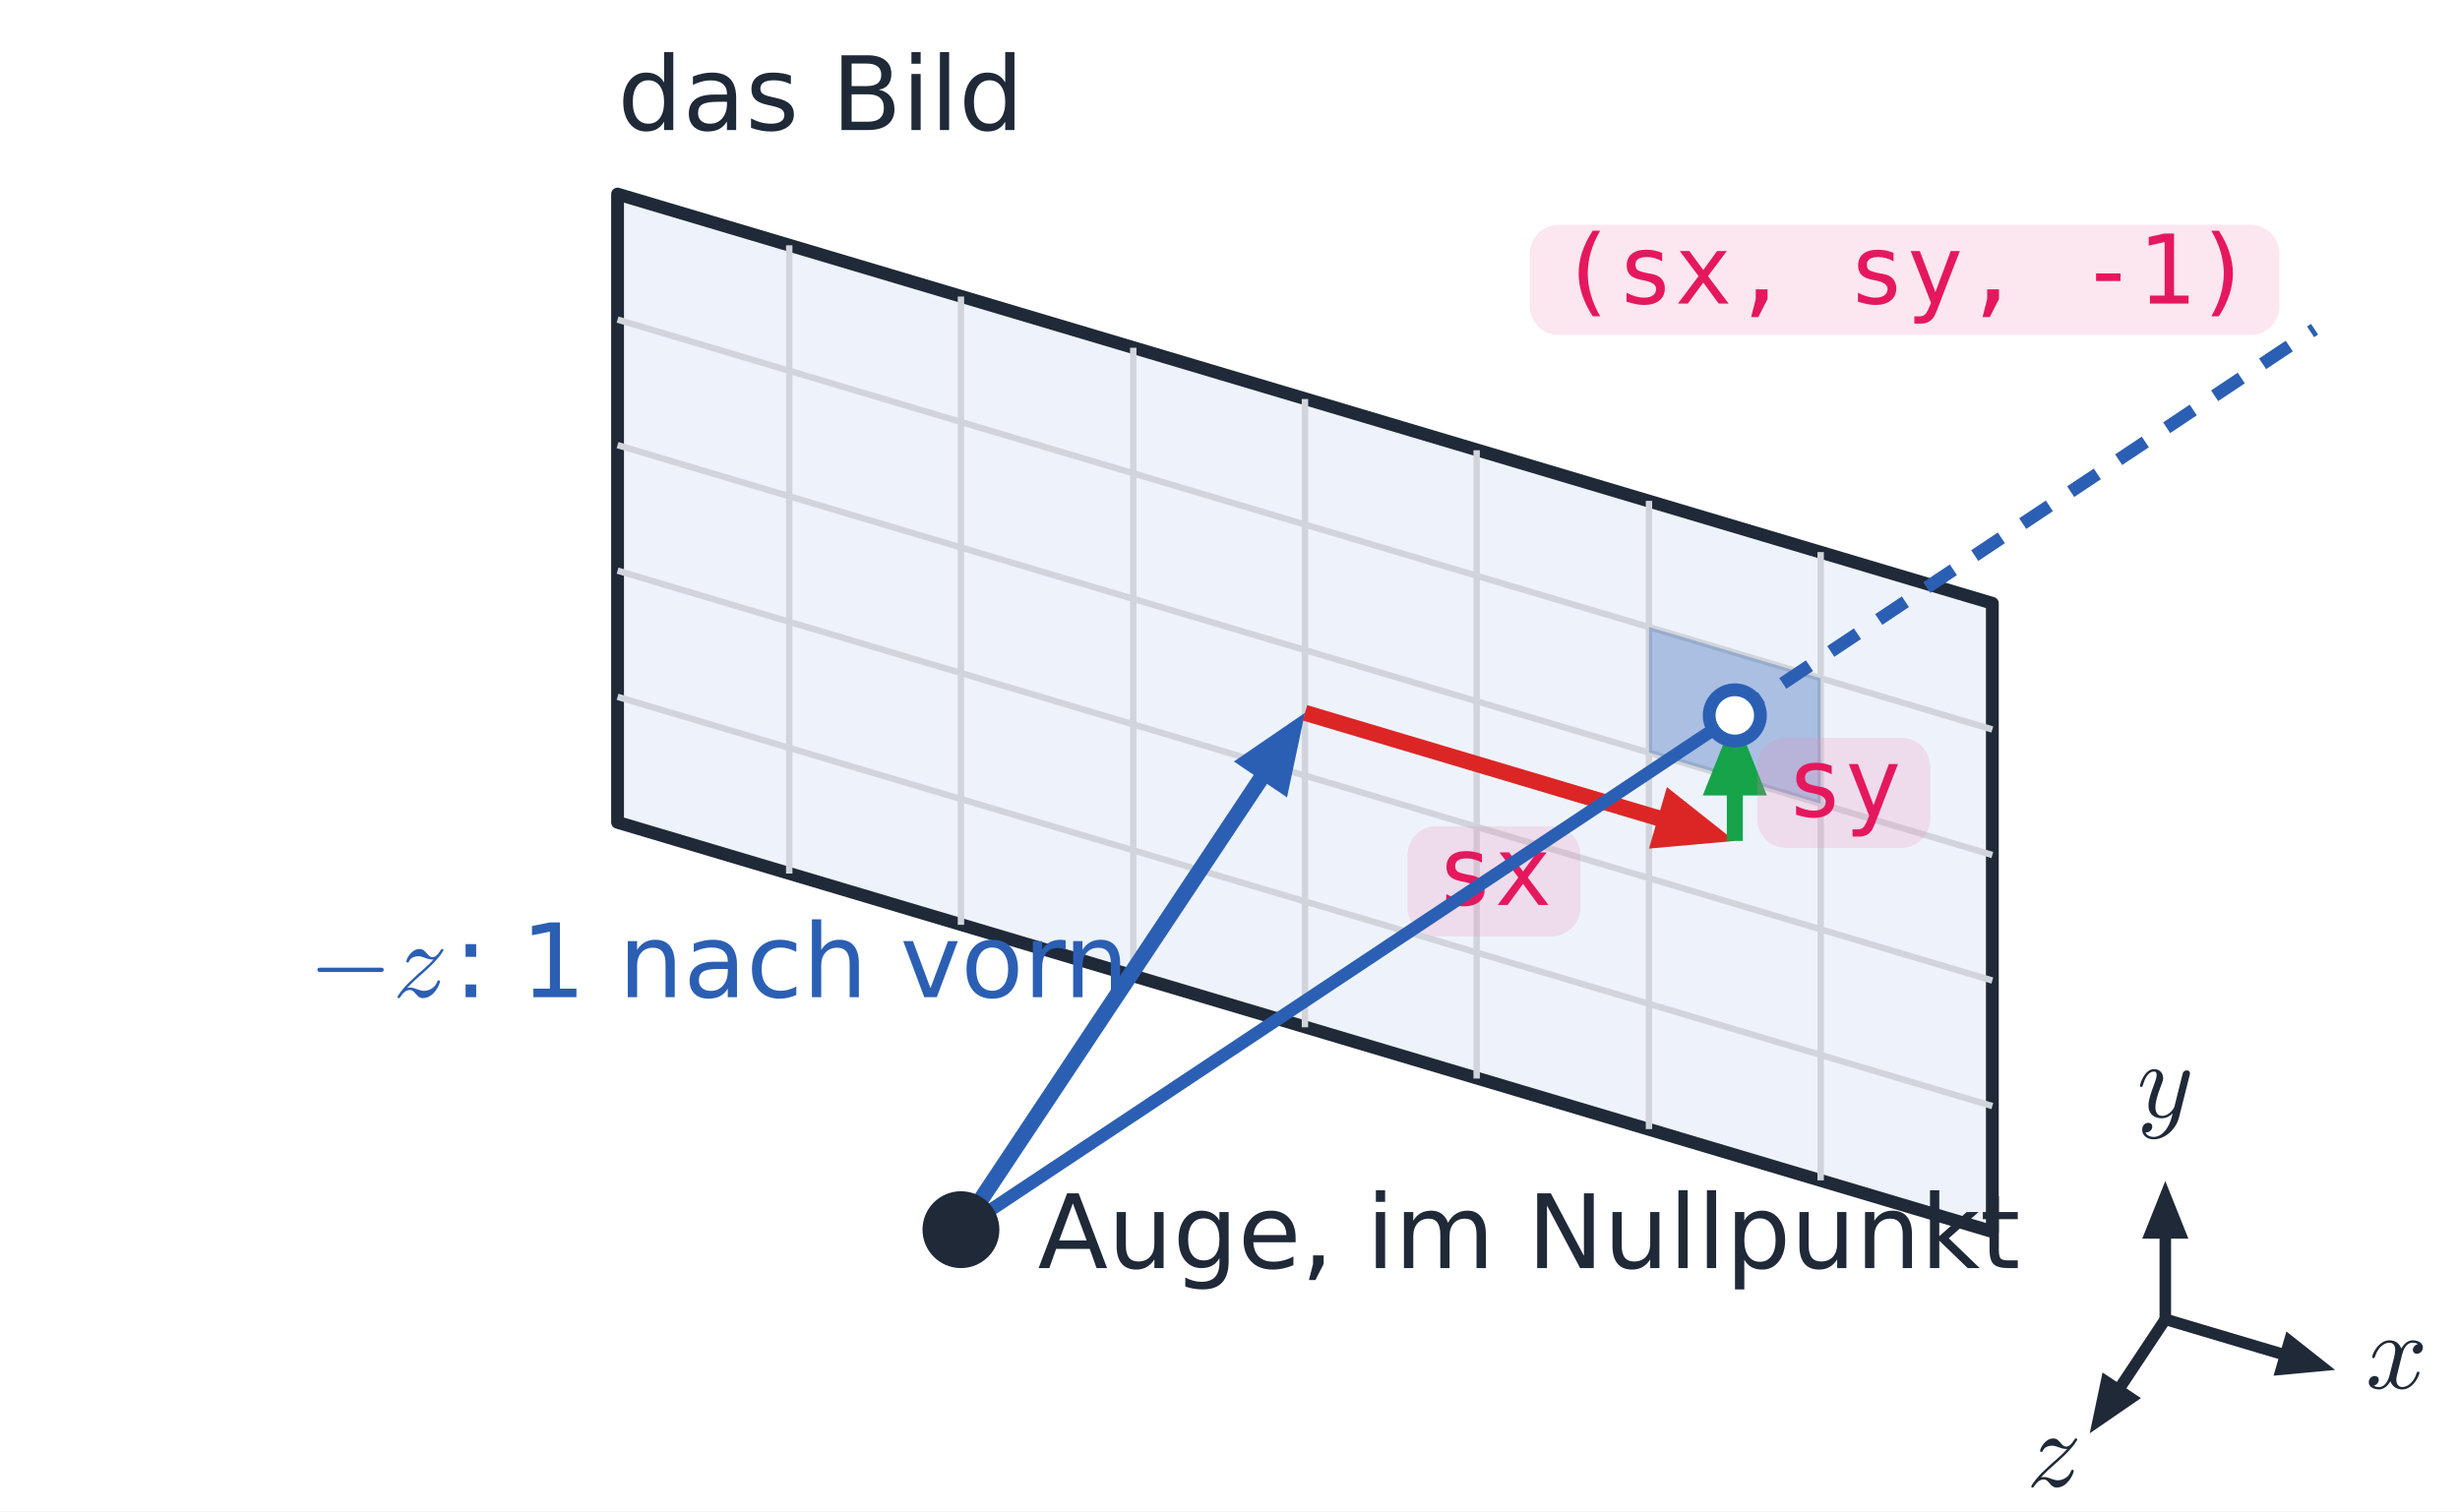
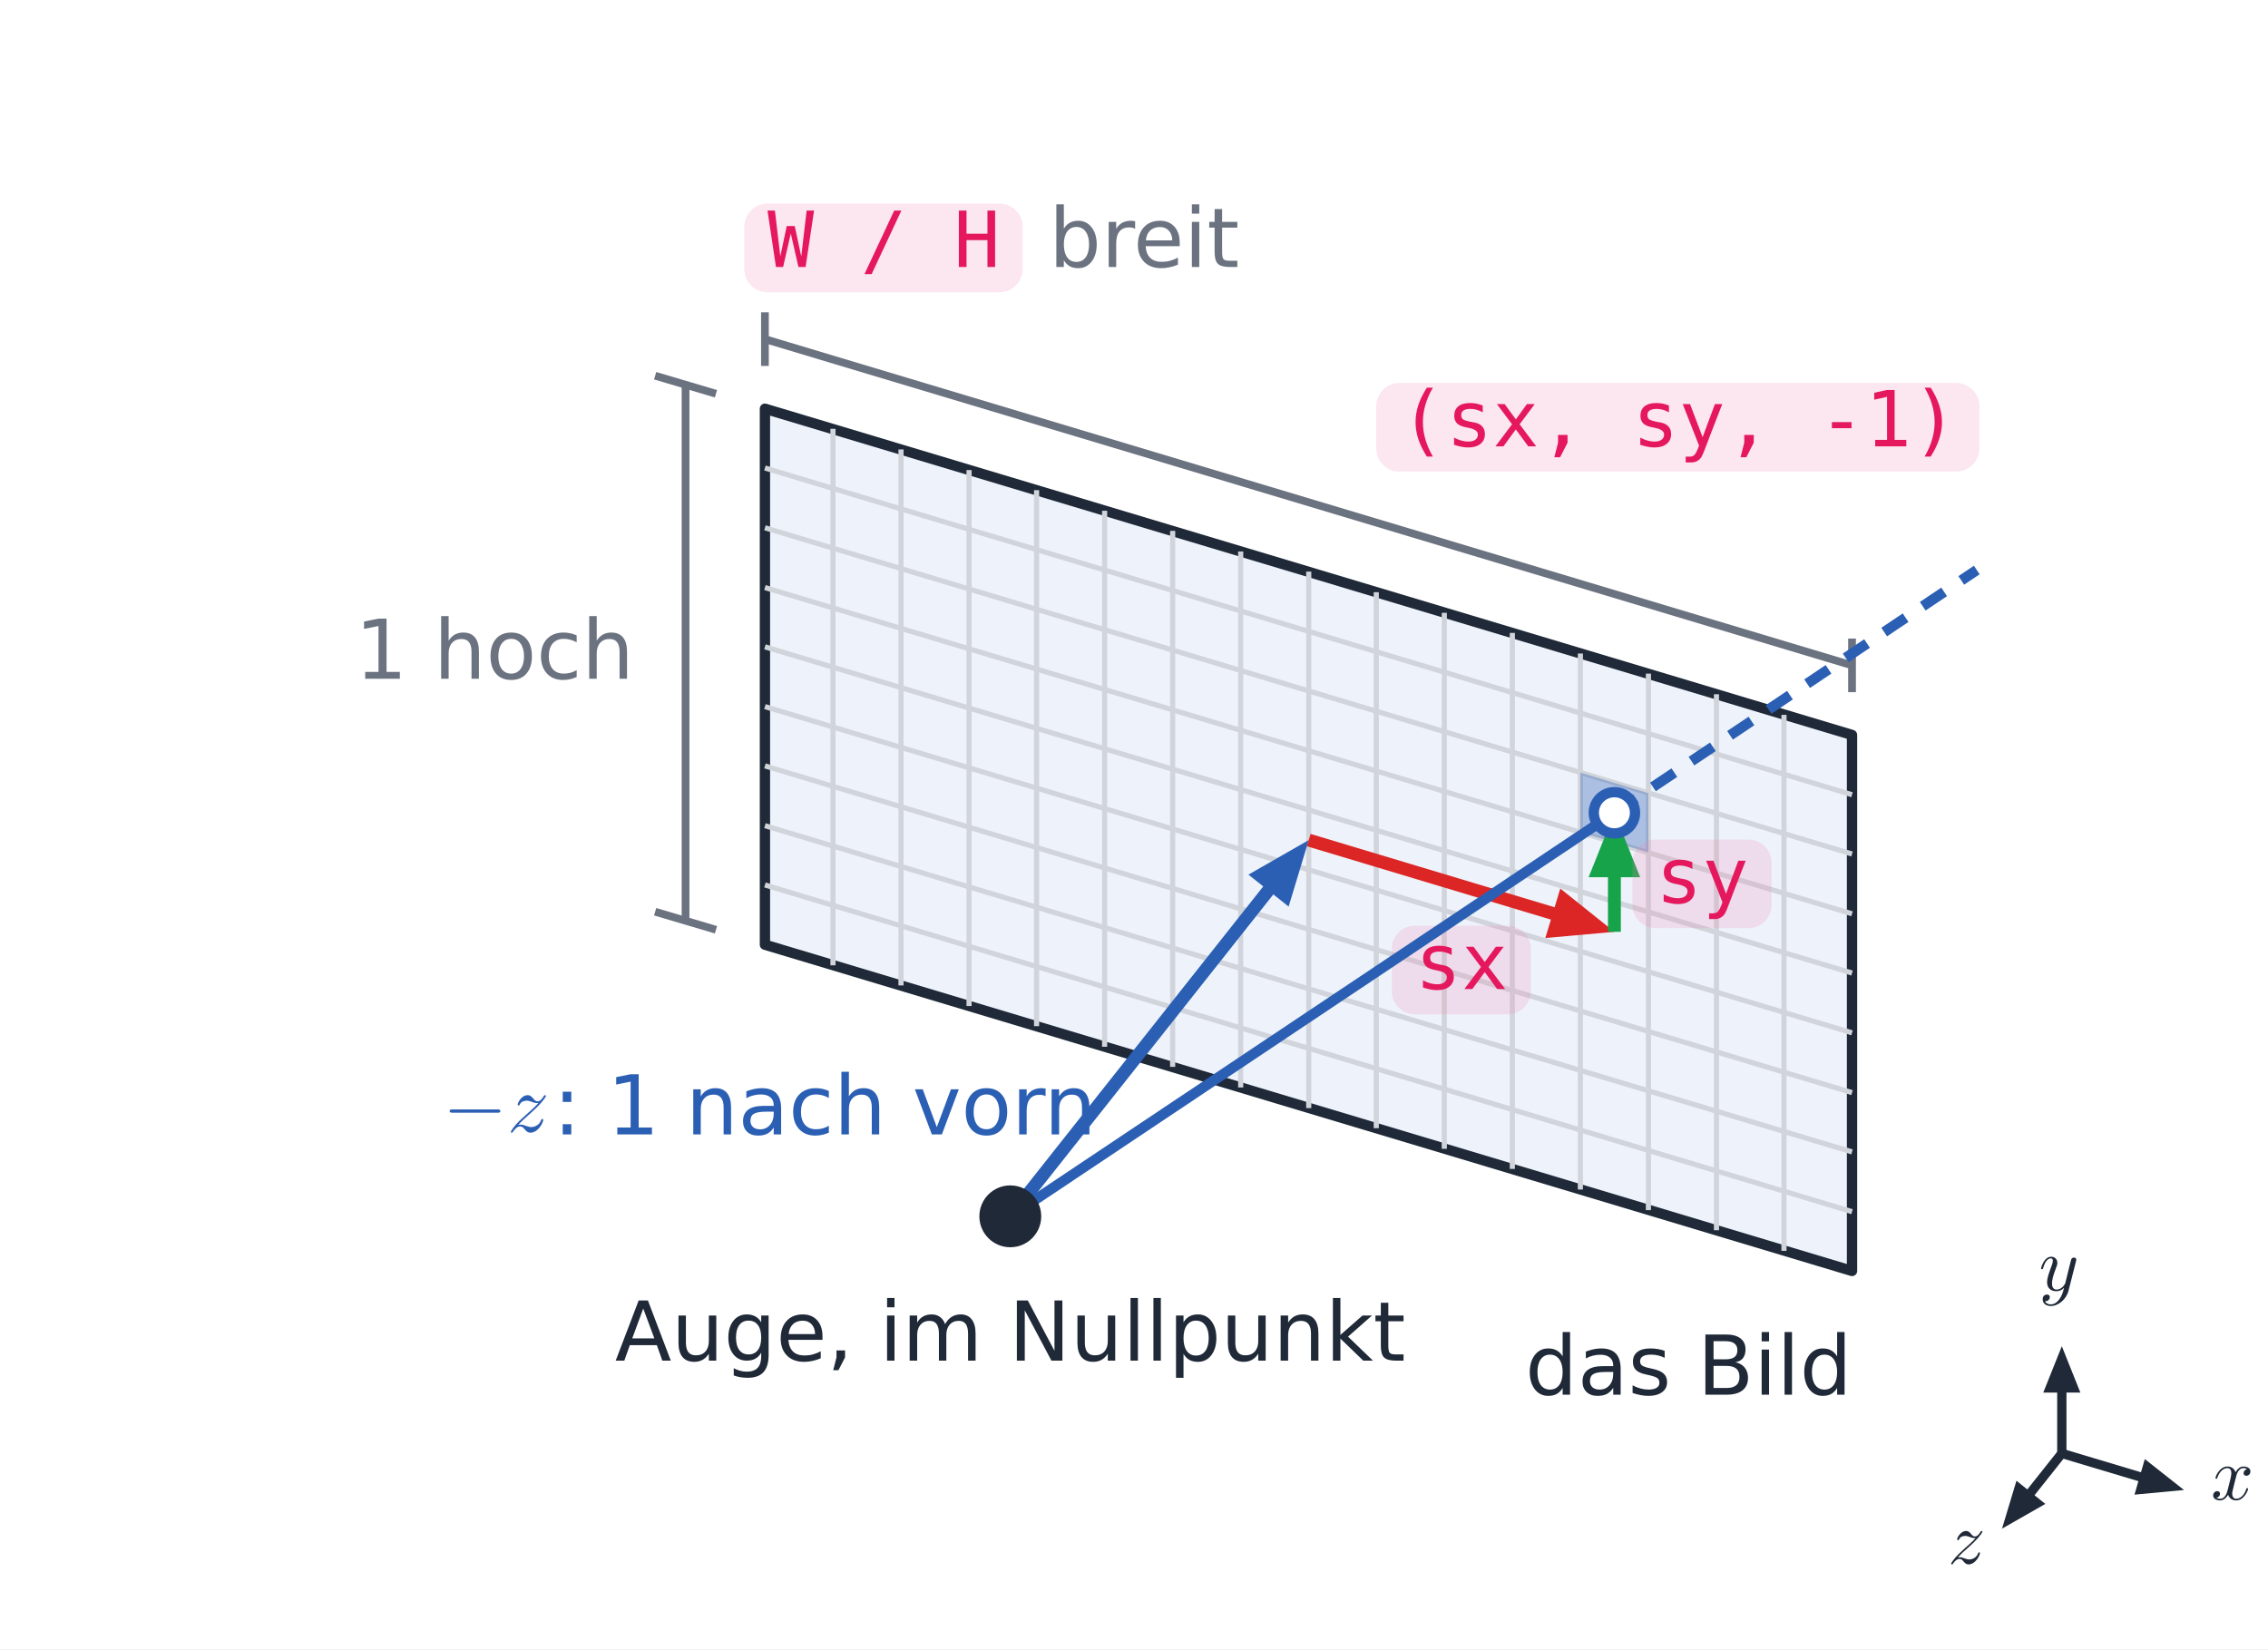
- <svg xmlns="http://www.w3.org/2000/svg" xmlns:xlink="http://www.w3.org/1999/xlink" viewBox="0 0 384 236" width="384" height="236" font-family="IBM Plex Sans, DejaVu Sans, sans-serif">
-   <rect width="384" height="236" fill="#ffffff" />
-   <polygon points="96.4,128.4 311.0,192.3 311.0,94.2 96.4,30.3" fill="#eef3fb" stroke="#1f2937" stroke-width="2" stroke-linejoin="round" />
-   <line x1="123.2" y1="136.4" x2="123.2" y2="38.3" stroke="#d1d5db" stroke-width="1" />
-   <line x1="150.0" y1="144.4" x2="150.0" y2="46.3" stroke="#d1d5db" stroke-width="1" />
-   <line x1="176.9" y1="152.4" x2="176.9" y2="54.3" stroke="#d1d5db" stroke-width="1" />
-   <line x1="203.7" y1="160.4" x2="203.7" y2="62.3" stroke="#d1d5db" stroke-width="1" />
-   <line x1="230.5" y1="168.4" x2="230.5" y2="70.3" stroke="#d1d5db" stroke-width="1" />
-   <line x1="257.4" y1="176.3" x2="257.4" y2="78.2" stroke="#d1d5db" stroke-width="1" />
-   <line x1="284.2" y1="184.3" x2="284.2" y2="86.2" stroke="#d1d5db" stroke-width="1" />
-   <line x1="96.4" y1="108.8" x2="311.0" y2="172.7" stroke="#d1d5db" stroke-width="1" />
-   <line x1="96.4" y1="89.1" x2="311.0" y2="153.1" stroke="#d1d5db" stroke-width="1" />
-   <line x1="96.4" y1="69.5" x2="311.0" y2="133.5" stroke="#d1d5db" stroke-width="1" />
-   <line x1="96.4" y1="49.9" x2="311.0" y2="113.9" stroke="#d1d5db" stroke-width="1" />
-   <polygon points="257.4,117.5 284.2,125.5 284.2,105.9 257.4,97.9" fill="#2b5fb4" fill-opacity="0.35" stroke-linejoin="round" />
-   <line x1="150.0" y1="192.0" x2="198.8" y2="118.6" stroke="#2b5fb4" stroke-width="2.5" />
-   <polygon points="203.7,111.3 192.6,118.9 200.9,124.5" fill="#2b5fb4" />
-   <line x1="203.7" y1="111.3" x2="262.4" y2="128.8" stroke="#dc2626" stroke-width="2.5" />
-   <polygon points="270.8,131.3 260.2,122.9 257.4,132.5" fill="#dc2626" />
-   <line x1="270.8" y1="131.3" x2="270.8" y2="120.4" stroke="#16a34a" stroke-width="2.5" />
-   <polygon points="270.8,111.7 265.8,124.2 275.8,124.2" fill="#16a34a" />
-   <rect x="219.7" y="129.0" width="27.0" height="17.2" rx="4.5" fill="#f384af" fill-opacity="0.2" />
-   <text x="224.2" y="141.3" font-size="15" fill="#e5185d" font-family="'0xProto Nerd Font Mono', 'DejaVu Sans Mono', monospace">sx</text>
-   <rect x="274.3" y="115.2" width="27.0" height="17.2" rx="4.5" fill="#f384af" fill-opacity="0.2" />
-   <text x="278.8" y="127.5" font-size="15" fill="#e5185d" font-family="'0xProto Nerd Font Mono', 'DejaVu Sans Mono', monospace">sy</text>
-   <line x1="150.0" y1="192.0" x2="270.8" y2="111.7" stroke="#2b5fb4" stroke-width="2" />
-   <line x1="270.8" y1="111.7" x2="361.3" y2="51.4" stroke="#2b5fb4" stroke-width="2" stroke-dasharray="5 4" />
-   <circle cx="270.8" cy="111.7" r="4.0" fill="#ffffff" stroke="#2b5fb4" stroke-width="2" />
-   <rect x="238.8" y="35.1" width="117.0" height="17.2" rx="4.5" fill="#f384af" fill-opacity="0.2" />
-   <text x="243.3" y="47.4" font-size="15" fill="#e5185d" font-family="'0xProto Nerd Font Mono', 'DejaVu Sans Mono', monospace">(sx, sy, -1)</text>
-   <circle cx="150.0" cy="192.0" r="6.0" fill="#1f2937" />
-   <text x="162.0" y="198.0" font-size="16" fill="#1f2937" text-anchor="start" xml:space="preserve">Auge, im Nullpunkt</text>
-   <g transform="translate(47.29 155.66) scale(1.7) translate(0.5 0)" fill="#2b5fb4" stroke="none">
+ <svg xmlns="http://www.w3.org/2000/svg" xmlns:xlink="http://www.w3.org/1999/xlink" viewBox="0 0 440 320" width="440" height="320" font-family="IBM Plex Sans, DejaVu Sans, sans-serif">
+   <rect width="440" height="320" fill="#ffffff" />
+   <polygon points="148.4,183.3 359.3,246.6 359.3,142.6 148.4,79.3" fill="#eef3fb" stroke="#1f2937" stroke-width="2" stroke-linejoin="round" />
+   <line x1="161.6" y1="187.3" x2="161.6" y2="83.2" stroke="#d1d5db" stroke-width="1" />
+   <line x1="174.8" y1="191.2" x2="174.8" y2="87.2" stroke="#d1d5db" stroke-width="1" />
+   <line x1="188.0" y1="195.2" x2="188.0" y2="91.2" stroke="#d1d5db" stroke-width="1" />
+   <line x1="201.1" y1="199.1" x2="201.1" y2="95.1" stroke="#d1d5db" stroke-width="1" />
+   <line x1="214.3" y1="203.1" x2="214.3" y2="99.1" stroke="#d1d5db" stroke-width="1" />
+   <line x1="227.5" y1="207.0" x2="227.5" y2="103.0" stroke="#d1d5db" stroke-width="1" />
+   <line x1="240.7" y1="211.0" x2="240.7" y2="107.0" stroke="#d1d5db" stroke-width="1" />
+   <line x1="253.9" y1="215.0" x2="253.9" y2="110.9" stroke="#d1d5db" stroke-width="1" />
+   <line x1="267.0" y1="218.9" x2="267.0" y2="114.9" stroke="#d1d5db" stroke-width="1" />
+   <line x1="280.2" y1="222.9" x2="280.2" y2="118.9" stroke="#d1d5db" stroke-width="1" />
+   <line x1="293.4" y1="226.8" x2="293.4" y2="122.8" stroke="#d1d5db" stroke-width="1" />
+   <line x1="306.6" y1="230.8" x2="306.6" y2="126.8" stroke="#d1d5db" stroke-width="1" />
+   <line x1="319.8" y1="234.8" x2="319.8" y2="130.7" stroke="#d1d5db" stroke-width="1" />
+   <line x1="333.0" y1="238.7" x2="333.0" y2="134.7" stroke="#d1d5db" stroke-width="1" />
+   <line x1="346.1" y1="242.7" x2="346.1" y2="138.7" stroke="#d1d5db" stroke-width="1" />
+   <line x1="148.4" y1="171.7" x2="359.3" y2="235.1" stroke="#d1d5db" stroke-width="1" />
+   <line x1="148.4" y1="160.2" x2="359.3" y2="223.5" stroke="#d1d5db" stroke-width="1" />
+   <line x1="148.4" y1="148.6" x2="359.3" y2="212.0" stroke="#d1d5db" stroke-width="1" />
+   <line x1="148.4" y1="137.1" x2="359.3" y2="200.4" stroke="#d1d5db" stroke-width="1" />
+   <line x1="148.4" y1="125.5" x2="359.3" y2="188.8" stroke="#d1d5db" stroke-width="1" />
+   <line x1="148.4" y1="114.0" x2="359.3" y2="177.3" stroke="#d1d5db" stroke-width="1" />
+   <line x1="148.4" y1="102.4" x2="359.3" y2="165.7" stroke="#d1d5db" stroke-width="1" />
+   <line x1="148.4" y1="90.8" x2="359.3" y2="154.2" stroke="#d1d5db" stroke-width="1" />
+   <polygon points="306.6,161.5 319.8,165.4 319.8,153.9 306.6,149.9" fill="#2b5fb4" fill-opacity="0.35" stroke-linejoin="round" />
+   <line x1="148.4" y1="65.8" x2="359.3" y2="129.1" stroke="#6b7280" stroke-width="1.5" />
+   <line x1="148.4" y1="60.6" x2="148.4" y2="71.0" stroke="#6b7280" stroke-width="1.5" />
+   <line x1="359.3" y1="123.9" x2="359.3" y2="134.3" stroke="#6b7280" stroke-width="1.5" />
+   <rect x="144.4" y="39.5" width="54.0" height="17.2" rx="4.5" fill="#f384af" fill-opacity="0.2" />
+   <text x="148.9" y="51.8" font-size="15" fill="#e5185d" font-family="'0xProto Nerd Font Mono', 'DejaVu Sans Mono', monospace">W / H</text>
+   <text x="198.4" y="51.8" font-size="16" fill="#6b7280" text-anchor="start" xml:space="preserve"> breit</text>
+   <line x1="133.0" y1="178.7" x2="133.0" y2="74.7" stroke="#6b7280" stroke-width="1.5" />
+   <line x1="138.9" y1="180.4" x2="127.1" y2="176.9" stroke="#6b7280" stroke-width="1.5" />
+   <line x1="138.9" y1="76.4" x2="127.1" y2="72.9" stroke="#6b7280" stroke-width="1.5" />
+   <text x="123.0" y="131.7" font-size="16" fill="#6b7280" text-anchor="end" xml:space="preserve">1 hoch</text>
+   <line x1="196.0" y1="236.0" x2="248.4" y2="169.8" stroke="#2b5fb4" stroke-width="2.5" />
+   <polygon points="253.9,163.0 242.2,169.7 250.0,175.9" fill="#2b5fb4" />
+   <line x1="253.9" y1="163.0" x2="304.8" y2="178.3" stroke="#dc2626" stroke-width="2.5" />
+   <polygon points="313.2,180.8 302.7,172.4 299.8,182.0" fill="#dc2626" />
+   <line x1="313.2" y1="180.8" x2="313.2" y2="166.4" stroke="#16a34a" stroke-width="2.5" />
+   <polygon points="313.2,157.7 308.2,170.2 318.2,170.2" fill="#16a34a" />
+   <rect x="270.0" y="179.6" width="27.0" height="17.2" rx="4.5" fill="#f384af" fill-opacity="0.2" />
+   <text x="274.5" y="191.9" font-size="15" fill="#e5185d" font-family="'0xProto Nerd Font Mono', 'DejaVu Sans Mono', monospace">sx</text>
+   <rect x="316.7" y="162.9" width="27.0" height="17.2" rx="4.5" fill="#f384af" fill-opacity="0.2" />
+   <text x="321.2" y="175.2" font-size="15" fill="#e5185d" font-family="'0xProto Nerd Font Mono', 'DejaVu Sans Mono', monospace">sy</text>
+   <line x1="196.0" y1="236.0" x2="313.2" y2="157.7" stroke="#2b5fb4" stroke-width="2" />
+   <line x1="313.2" y1="157.7" x2="383.5" y2="110.6" stroke="#2b5fb4" stroke-width="2" stroke-dasharray="5 4" />
+   <circle cx="313.2" cy="157.7" r="4.0" fill="#ffffff" stroke="#2b5fb4" stroke-width="2" />
+   <rect x="267.0" y="74.3" width="117.0" height="17.2" rx="4.5" fill="#f384af" fill-opacity="0.2" />
+   <text x="271.5" y="86.6" font-size="15" fill="#e5185d" font-family="'0xProto Nerd Font Mono', 'DejaVu Sans Mono', monospace">(sx, sy, -1)</text>
+   <circle cx="196.0" cy="236.0" r="6.0" fill="#1f2937" />
+   <text x="196.0" y="264.0" font-size="16" fill="#1f2937" text-anchor="middle" xml:space="preserve">Auge, im Nullpunkt</text>
+   <g transform="translate(85.50 220.09) scale(1.7) translate(-0 0)" fill="#2b5fb4" stroke="none">
    <defs>
-       <path id="m1-g1-122" d="M1.325-.827C1.863-1.405 2.152-1.654 2.511-1.963C2.511-1.973 3.128-2.501 3.487-2.859C4.433-3.786 4.653-4.264 4.653-4.304C4.653-4.403 4.563-4.403 4.543-4.403C4.473-4.403 4.443-4.384 4.394-4.294C4.095-3.816 3.885-3.656 3.646-3.656S3.288-3.806 3.138-3.975C2.949-4.204 2.78-4.403 2.451-4.403C1.704-4.403 1.245-3.477 1.245-3.268C1.245-3.218 1.275-3.158 1.365-3.158S1.474-3.208 1.494-3.268C1.684-3.726 2.262-3.736 2.341-3.736C2.55-3.736 2.74-3.666 2.969-3.587C3.367-3.437 3.477-3.437 3.736-3.437C3.377-3.009 2.54-2.291 2.351-2.132L1.455-1.295C.777-.628 .428-.06 .428 .01C.428 .11 .528 .11 .548 .11C.628 .11 .648 .09 .707-.02C.936-.369 1.235-.638 1.554-.638C1.783-.638 1.883-.548 2.132-.259C2.301-.05 2.481 .11 2.77 .11C3.756 .11 4.334-1.156 4.334-1.425C4.334-1.474 4.294-1.524 4.214-1.524C4.125-1.524 4.105-1.465 4.075-1.395C3.846-.747 3.208-.558 2.879-.558C2.68-.558 2.501-.618 2.291-.687C1.953-.817 1.803-.857 1.594-.857C1.574-.857 1.415-.857 1.325-.827Z" />
-       <path id="m1-g0-0" d="M6.565-2.291C6.735-2.291 6.914-2.291 6.914-2.491S6.735-2.69 6.565-2.69H1.176C1.006-2.69 .827-2.69 .827-2.491S1.006-2.291 1.176-2.291H6.565Z" />
+       <g>
+         <g id="m1-glyph-0-0">
+           <path d="M 6.234 -2.172 C 6.391 -2.172 6.562 -2.172 6.562 -2.359 C 6.562 -2.547 6.391 -2.547 6.234 -2.547 L 1.109 -2.547 C 0.953 -2.547 0.781 -2.547 0.781 -2.359 C 0.781 -2.172 0.953 -2.172 1.109 -2.172 Z M 6.234 -2.172 " />
+         </g>
+         <g id="m1-glyph-1-0">
+           <path d="M 1.25 -0.781 C 1.766 -1.328 2.047 -1.562 2.375 -1.859 C 2.375 -1.875 2.969 -2.375 3.312 -2.719 C 4.203 -3.594 4.422 -4.047 4.422 -4.078 C 4.422 -4.172 4.328 -4.172 4.312 -4.172 C 4.25 -4.172 4.219 -4.156 4.172 -4.078 C 3.891 -3.625 3.688 -3.469 3.453 -3.469 C 3.234 -3.469 3.125 -3.609 2.984 -3.766 C 2.797 -3.984 2.641 -4.172 2.328 -4.172 C 1.609 -4.172 1.188 -3.297 1.188 -3.094 C 1.188 -3.047 1.203 -3 1.297 -3 C 1.375 -3 1.406 -3.047 1.422 -3.094 C 1.594 -3.531 2.141 -3.547 2.219 -3.547 C 2.422 -3.547 2.594 -3.484 2.812 -3.406 C 3.188 -3.266 3.297 -3.266 3.547 -3.266 C 3.203 -2.859 2.406 -2.172 2.234 -2.016 L 1.375 -1.234 C 0.734 -0.594 0.406 -0.062 0.406 0.016 C 0.406 0.109 0.5 0.109 0.516 0.109 C 0.594 0.109 0.609 0.078 0.672 -0.016 C 0.891 -0.344 1.172 -0.609 1.469 -0.609 C 1.688 -0.609 1.781 -0.516 2.016 -0.25 C 2.188 -0.047 2.359 0.109 2.625 0.109 C 3.562 0.109 4.109 -1.094 4.109 -1.359 C 4.109 -1.406 4.078 -1.453 4 -1.453 C 3.906 -1.453 3.891 -1.391 3.859 -1.328 C 3.656 -0.703 3.047 -0.531 2.734 -0.531 C 2.547 -0.531 2.375 -0.594 2.172 -0.656 C 1.859 -0.781 1.719 -0.812 1.516 -0.812 C 1.5 -0.812 1.344 -0.812 1.25 -0.781 Z M 1.25 -0.781 " />
+         </g>
+       </g>
+       <clipPath id="m1-clip-0">
+         <path clip-rule="nonzero" d="M 8 1 L 12.406 1 L 12.406 6 L 8 6 Z M 8 1 " />
+       </clipPath>
    </defs>
-     <g id="m1-page1">
-       <use x="0" y="0" xlink:href="#m1-g0-0" />
-       <use x="7.749" y="0" xlink:href="#m1-g1-122" />
+     <g transform="translate(0 -5.8115)">
+       <g>
+         <use xlink:href="#m1-glyph-0-0" x="0.242" y="5.515" />
+       </g>
+       <g clip-path="url(#clip-0)">
+         <g>
+           <use xlink:href="#m1-glyph-1-0" x="7.595" y="5.515" />
+         </g>
+       </g>
    </g>
  </g>
-   <text x="70.8" y="155.7" font-size="16" fill="#2b5fb4" text-anchor="start" xml:space="preserve">: 1 nach vorn</text>
-   <text x="96.4" y="20.3" font-size="16" fill="#1f2937" text-anchor="start" xml:space="preserve">das Bild</text>
-   <line x1="338.0" y1="206.0" x2="358.5" y2="212.1" stroke="#1f2937" stroke-width="1.8" />
-   <polygon points="364.5,213.9 356.9,207.9 354.9,214.8" fill="#1f2937" />
-   <g transform="translate(374.11 216.76) scale(1.7) translate(-2.847 0)" fill="#1f2937" stroke="none">
+   <text x="107.3" y="220.1" font-size="16" fill="#2b5fb4" text-anchor="start" xml:space="preserve">: 1 nach vorn</text>
+   <text x="359.3" y="270.6" font-size="16" fill="#1f2937" text-anchor="end" xml:space="preserve">das Bild</text>
+   <line x1="400.0" y1="282.0" x2="417.7" y2="287.3" stroke="#1f2937" stroke-width="1.8" />
+   <polygon points="423.7,289.1 416.1,283.1 414.1,290.0" fill="#1f2937" />
+   <g transform="translate(433.31 292.00) scale(1.7) translate(-2.847 0)" fill="#1f2937" stroke="none">
    <defs>
-       <path id="m2-g0-120" d="M3.328-3.009C3.387-3.268 3.616-4.184 4.314-4.184C4.364-4.184 4.603-4.184 4.812-4.055C4.533-4.005 4.334-3.756 4.334-3.517C4.334-3.357 4.443-3.168 4.712-3.168C4.932-3.168 5.25-3.347 5.25-3.746C5.25-4.264 4.663-4.403 4.324-4.403C3.746-4.403 3.397-3.875 3.278-3.646C3.029-4.304 2.491-4.403 2.202-4.403C1.166-4.403 .598-3.118 .598-2.869C.598-2.77 .697-2.77 .717-2.77C.797-2.77 .827-2.79 .847-2.879C1.186-3.935 1.843-4.184 2.182-4.184C2.371-4.184 2.72-4.095 2.72-3.517C2.72-3.208 2.55-2.54 2.182-1.146C2.022-.528 1.674-.11 1.235-.11C1.176-.11 .946-.11 .737-.239C.986-.289 1.205-.498 1.205-.777C1.205-1.046 .986-1.126 .837-1.126C.538-1.126 .289-.867 .289-.548C.289-.09 .787 .11 1.225 .11C1.883 .11 2.242-.588 2.271-.648C2.391-.279 2.75 .11 3.347 .11C4.374 .11 4.941-1.176 4.941-1.425C4.941-1.524 4.852-1.524 4.822-1.524C4.732-1.524 4.712-1.484 4.692-1.415C4.364-.349 3.686-.11 3.367-.11C2.979-.11 2.819-.428 2.819-.767C2.819-.986 2.879-1.205 2.989-1.644L3.328-3.009Z" />
+       <g>
+         <g id="m2-glyph-0-0">
+           <path d="M 2.859 -2.578 C 2.906 -2.797 3.109 -3.594 3.703 -3.594 C 3.75 -3.594 3.953 -3.594 4.125 -3.484 C 3.891 -3.438 3.719 -3.219 3.719 -3.016 C 3.719 -2.875 3.812 -2.719 4.047 -2.719 C 4.234 -2.719 4.5 -2.875 4.5 -3.219 C 4.5 -3.656 4 -3.781 3.703 -3.781 C 3.219 -3.781 2.922 -3.328 2.812 -3.125 C 2.594 -3.688 2.141 -3.781 1.891 -3.781 C 1 -3.781 0.516 -2.672 0.516 -2.469 C 0.516 -2.375 0.594 -2.375 0.609 -2.375 C 0.688 -2.375 0.703 -2.391 0.719 -2.469 C 1.016 -3.375 1.578 -3.594 1.875 -3.594 C 2.031 -3.594 2.328 -3.516 2.328 -3.016 C 2.328 -2.75 2.188 -2.172 1.875 -0.984 C 1.734 -0.453 1.438 -0.094 1.062 -0.094 C 1.016 -0.094 0.812 -0.094 0.625 -0.203 C 0.844 -0.25 1.031 -0.422 1.031 -0.672 C 1.031 -0.891 0.844 -0.969 0.719 -0.969 C 0.469 -0.969 0.25 -0.75 0.25 -0.469 C 0.25 -0.078 0.672 0.094 1.047 0.094 C 1.609 0.094 1.922 -0.5 1.953 -0.562 C 2.047 -0.234 2.359 0.094 2.875 0.094 C 3.75 0.094 4.234 -1.016 4.234 -1.219 C 4.234 -1.312 4.156 -1.312 4.141 -1.312 C 4.062 -1.312 4.047 -1.281 4.031 -1.219 C 3.75 -0.297 3.156 -0.094 2.891 -0.094 C 2.562 -0.094 2.422 -0.375 2.422 -0.656 C 2.422 -0.844 2.469 -1.031 2.562 -1.406 Z M 2.859 -2.578 " />
+         </g>
+       </g>
+       <clipPath id="m2-clip-0">
+         <path clip-rule="nonzero" d="M 0.273 0 L 5 0 L 5 3.68 L 0.273 3.68 Z M 0.273 0 " />
+       </clipPath>
    </defs>
-     <g id="m2-page1">
-       <use x="0" y="0" xlink:href="#m2-g0-120" />
+     <g transform="translate(0 -4.2895)">
+       <g clip-path="url(#clip-0)">
+         <g>
+           <use xlink:href="#m2-glyph-0-0" x="0.274" y="3.679" />
+         </g>
+       </g>
    </g>
  </g>
-   <line x1="338.0" y1="206.0" x2="338.0" y2="190.7" stroke="#1f2937" stroke-width="1.8" />
-   <polygon points="338.0,184.4 334.4,193.4 341.6,193.4" fill="#1f2937" />
-   <g transform="translate(338.00 174.42) scale(1.7) translate(-2.621 0)" fill="#1f2937" stroke="none">
+   <line x1="400.0" y1="282.0" x2="400.0" y2="267.5" stroke="#1f2937" stroke-width="1.8" />
+   <polygon points="400.0,261.2 396.4,270.2 403.6,270.2" fill="#1f2937" />
+   <g transform="translate(400.00 251.20) scale(1.7) translate(-2.621 0)" fill="#1f2937" stroke="none">
    <defs>
-       <path id="m3-g0-121" d="M4.842-3.796C4.882-3.935 4.882-3.955 4.882-4.025C4.882-4.204 4.742-4.294 4.593-4.294C4.493-4.294 4.334-4.234 4.244-4.085C4.224-4.035 4.144-3.726 4.105-3.547C4.035-3.288 3.965-3.019 3.905-2.75L3.457-.956C3.417-.807 2.989-.11 2.331-.11C1.823-.11 1.714-.548 1.714-.917C1.714-1.375 1.883-1.993 2.222-2.869C2.381-3.278 2.421-3.387 2.421-3.587C2.421-4.035 2.102-4.403 1.604-4.403C.658-4.403 .289-2.959 .289-2.869C.289-2.77 .389-2.77 .408-2.77C.508-2.77 .518-2.79 .568-2.949C.837-3.885 1.235-4.184 1.574-4.184C1.654-4.184 1.823-4.184 1.823-3.866C1.823-3.616 1.724-3.357 1.654-3.168C1.255-2.112 1.076-1.544 1.076-1.076C1.076-.189 1.704 .11 2.291 .11C2.68 .11 3.019-.06 3.298-.339C3.168 .179 3.049 .667 2.65 1.196C2.391 1.534 2.012 1.823 1.554 1.823C1.415 1.823 .966 1.793 .797 1.405C.956 1.405 1.086 1.405 1.225 1.285C1.325 1.196 1.425 1.066 1.425 .877C1.425 .568 1.156 .528 1.056 .528C.827 .528 .498 .687 .498 1.176C.498 1.674 .936 2.042 1.554 2.042C2.58 2.042 3.606 1.136 3.885 .01L4.842-3.796Z" />
+       <g>
+         <g id="m3-glyph-0-0">
+           <path d="M 4.234 -3.312 C 4.266 -3.438 4.266 -3.453 4.266 -3.516 C 4.266 -3.672 4.141 -3.75 4.016 -3.75 C 3.922 -3.75 3.781 -3.703 3.703 -3.562 C 3.688 -3.531 3.625 -3.25 3.578 -3.094 C 3.531 -2.875 3.469 -2.641 3.406 -2.406 L 3.016 -0.828 C 2.984 -0.703 2.609 -0.094 2.031 -0.094 C 1.594 -0.094 1.5 -0.484 1.5 -0.797 C 1.5 -1.203 1.641 -1.734 1.938 -2.5 C 2.078 -2.859 2.109 -2.953 2.109 -3.141 C 2.109 -3.531 1.844 -3.844 1.406 -3.844 C 0.578 -3.844 0.25 -2.578 0.25 -2.5 C 0.25 -2.422 0.344 -2.422 0.359 -2.422 C 0.438 -2.422 0.453 -2.438 0.5 -2.578 C 0.734 -3.391 1.078 -3.656 1.375 -3.656 C 1.438 -3.656 1.594 -3.656 1.594 -3.375 C 1.594 -3.156 1.5 -2.938 1.438 -2.766 C 1.094 -1.844 0.938 -1.344 0.938 -0.938 C 0.938 -0.172 1.484 0.094 2 0.094 C 2.344 0.094 2.641 -0.047 2.875 -0.297 C 2.766 0.156 2.656 0.578 2.312 1.047 C 2.094 1.344 1.766 1.594 1.359 1.594 C 1.234 1.594 0.844 1.562 0.703 1.234 C 0.828 1.234 0.953 1.234 1.078 1.125 C 1.156 1.047 1.25 0.938 1.25 0.766 C 1.25 0.5 1.016 0.469 0.922 0.469 C 0.719 0.469 0.438 0.594 0.438 1.031 C 0.438 1.469 0.812 1.781 1.359 1.781 C 2.25 1.781 3.156 0.984 3.391 0.016 Z M 4.234 -3.312 " />
+         </g>
+       </g>
+       <clipPath id="m3-clip-0">
+         <path clip-rule="nonzero" d="M 0 0.055 L 4.578 0.055 L 4.578 5.496 L 0 5.496 Z M 0 0.055 " />
+       </clipPath>
    </defs>
-     <g id="m3-page1">
-       <use x="0" y="0" xlink:href="#m3-g0-121" />
+     <g transform="translate(0 -4.2895)">
+       <g clip-path="url(#clip-0)">
+         <g>
+           <use xlink:href="#m3-glyph-0-0" x="0" y="3.804" />
+         </g>
+       </g>
    </g>
  </g>
-   <line x1="338.0" y1="206.0" x2="329.7" y2="218.5" stroke="#1f2937" stroke-width="1.8" />
-   <polygon points="326.2,223.8 334.2,218.3 328.2,214.3" fill="#1f2937" />
-   <g transform="translate(320.65 232.08) scale(1.7) translate(-2.5356 0)" fill="#1f2937" stroke="none">
+   <line x1="400.0" y1="282.0" x2="392.3" y2="291.7" stroke="#1f2937" stroke-width="1.8" />
+   <polygon points="388.4,296.6 396.8,291.8 391.2,287.3" fill="#1f2937" />
+   <g transform="translate(382.22 304.45) scale(1.7) translate(-2.5356 0)" fill="#1f2937" stroke="none">
    <defs>
-       <path id="m4-g0-122" d="M1.325-.827C1.863-1.405 2.152-1.654 2.511-1.963C2.511-1.973 3.128-2.501 3.487-2.859C4.433-3.786 4.653-4.264 4.653-4.304C4.653-4.403 4.563-4.403 4.543-4.403C4.473-4.403 4.443-4.384 4.394-4.294C4.095-3.816 3.885-3.656 3.646-3.656S3.288-3.806 3.138-3.975C2.949-4.204 2.78-4.403 2.451-4.403C1.704-4.403 1.245-3.477 1.245-3.268C1.245-3.218 1.275-3.158 1.365-3.158S1.474-3.208 1.494-3.268C1.684-3.726 2.262-3.736 2.341-3.736C2.55-3.736 2.74-3.666 2.969-3.587C3.367-3.437 3.477-3.437 3.736-3.437C3.377-3.009 2.54-2.291 2.351-2.132L1.455-1.295C.777-.628 .428-.06 .428 .01C.428 .11 .528 .11 .548 .11C.628 .11 .648 .09 .707-.02C.936-.369 1.235-.638 1.554-.638C1.783-.638 1.883-.548 2.132-.259C2.301-.05 2.481 .11 2.77 .11C3.756 .11 4.334-1.156 4.334-1.425C4.334-1.474 4.294-1.524 4.214-1.524C4.125-1.524 4.105-1.465 4.075-1.395C3.846-.747 3.208-.558 2.879-.558C2.68-.558 2.501-.618 2.291-.687C1.953-.817 1.803-.857 1.594-.857C1.574-.857 1.415-.857 1.325-.827Z" />
+       <g>
+         <g id="m4-glyph-0-0">
+           <path d="M 1.125 -0.703 C 1.578 -1.188 1.812 -1.391 2.125 -1.656 C 2.125 -1.672 2.641 -2.109 2.953 -2.422 C 3.75 -3.203 3.938 -3.609 3.938 -3.641 C 3.938 -3.719 3.859 -3.719 3.844 -3.719 C 3.781 -3.719 3.75 -3.703 3.719 -3.625 C 3.469 -3.219 3.281 -3.094 3.078 -3.094 C 2.875 -3.094 2.781 -3.219 2.656 -3.359 C 2.5 -3.547 2.344 -3.719 2.078 -3.719 C 1.438 -3.719 1.047 -2.938 1.047 -2.766 C 1.047 -2.719 1.078 -2.672 1.156 -2.672 C 1.234 -2.672 1.25 -2.719 1.266 -2.766 C 1.422 -3.156 1.906 -3.156 1.984 -3.156 C 2.156 -3.156 2.312 -3.094 2.516 -3.031 C 2.844 -2.906 2.938 -2.906 3.156 -2.906 C 2.859 -2.547 2.141 -1.938 1.984 -1.797 L 1.234 -1.094 C 0.656 -0.531 0.359 -0.047 0.359 0.016 C 0.359 0.094 0.453 0.094 0.469 0.094 C 0.531 0.094 0.547 0.078 0.594 -0.016 C 0.797 -0.312 1.047 -0.531 1.312 -0.531 C 1.5 -0.531 1.594 -0.469 1.797 -0.219 C 1.953 -0.047 2.094 0.094 2.344 0.094 C 3.172 0.094 3.656 -0.984 3.656 -1.203 C 3.656 -1.25 3.625 -1.281 3.562 -1.281 C 3.484 -1.281 3.469 -1.234 3.438 -1.172 C 3.25 -0.625 2.719 -0.469 2.438 -0.469 C 2.266 -0.469 2.109 -0.516 1.938 -0.578 C 1.656 -0.688 1.531 -0.719 1.344 -0.719 C 1.328 -0.719 1.203 -0.719 1.125 -0.703 Z M 1.125 -0.703 " />
+         </g>
+       </g>
+       <clipPath id="m4-clip-0">
+         <path clip-rule="nonzero" d="M 0 0.031 L 4 0.031 L 4 3.656 L 0 3.656 Z M 0 0.031 " />
+       </clipPath>
    </defs>
-     <g id="m4-page1">
-       <use x="0" y="0" xlink:href="#m4-g0-122" />
+     <g transform="translate(0 -4.2895)">
+       <g clip-path="url(#clip-0)">
+         <g>
+           <use xlink:href="#m4-glyph-0-0" x="0" y="3.657" />
+         </g>
+       </g>
    </g>
  </g>
</svg>
